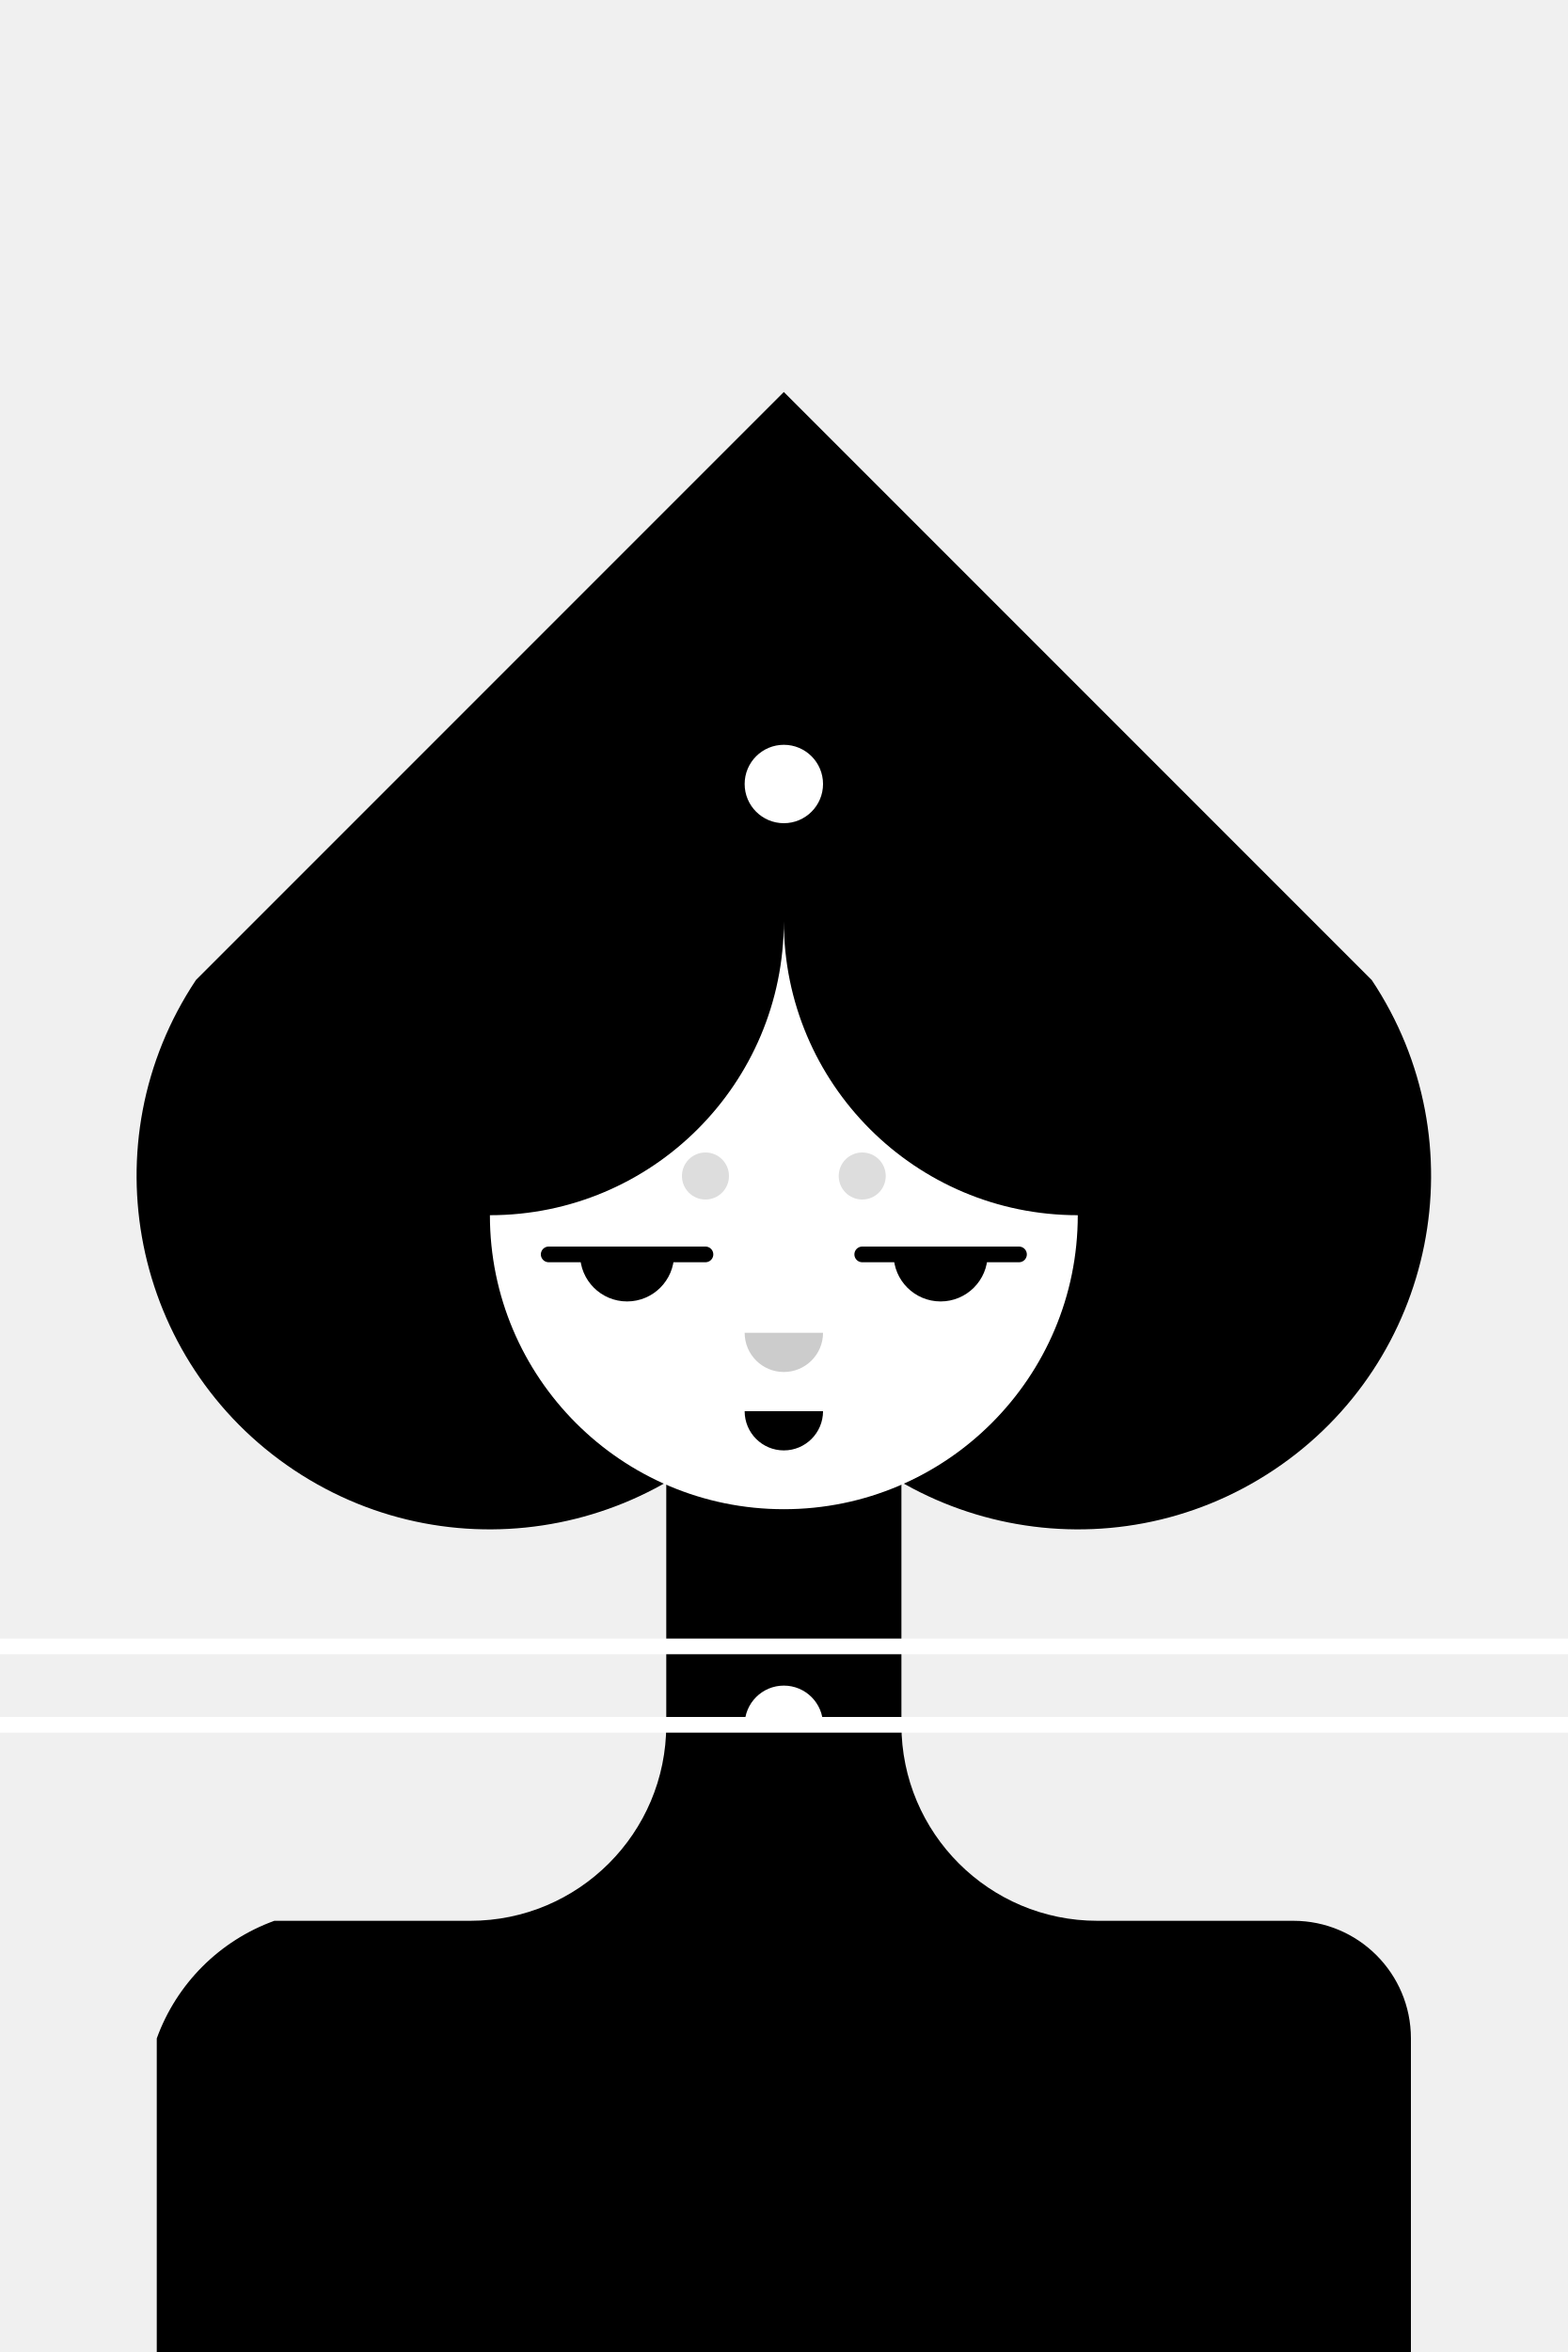
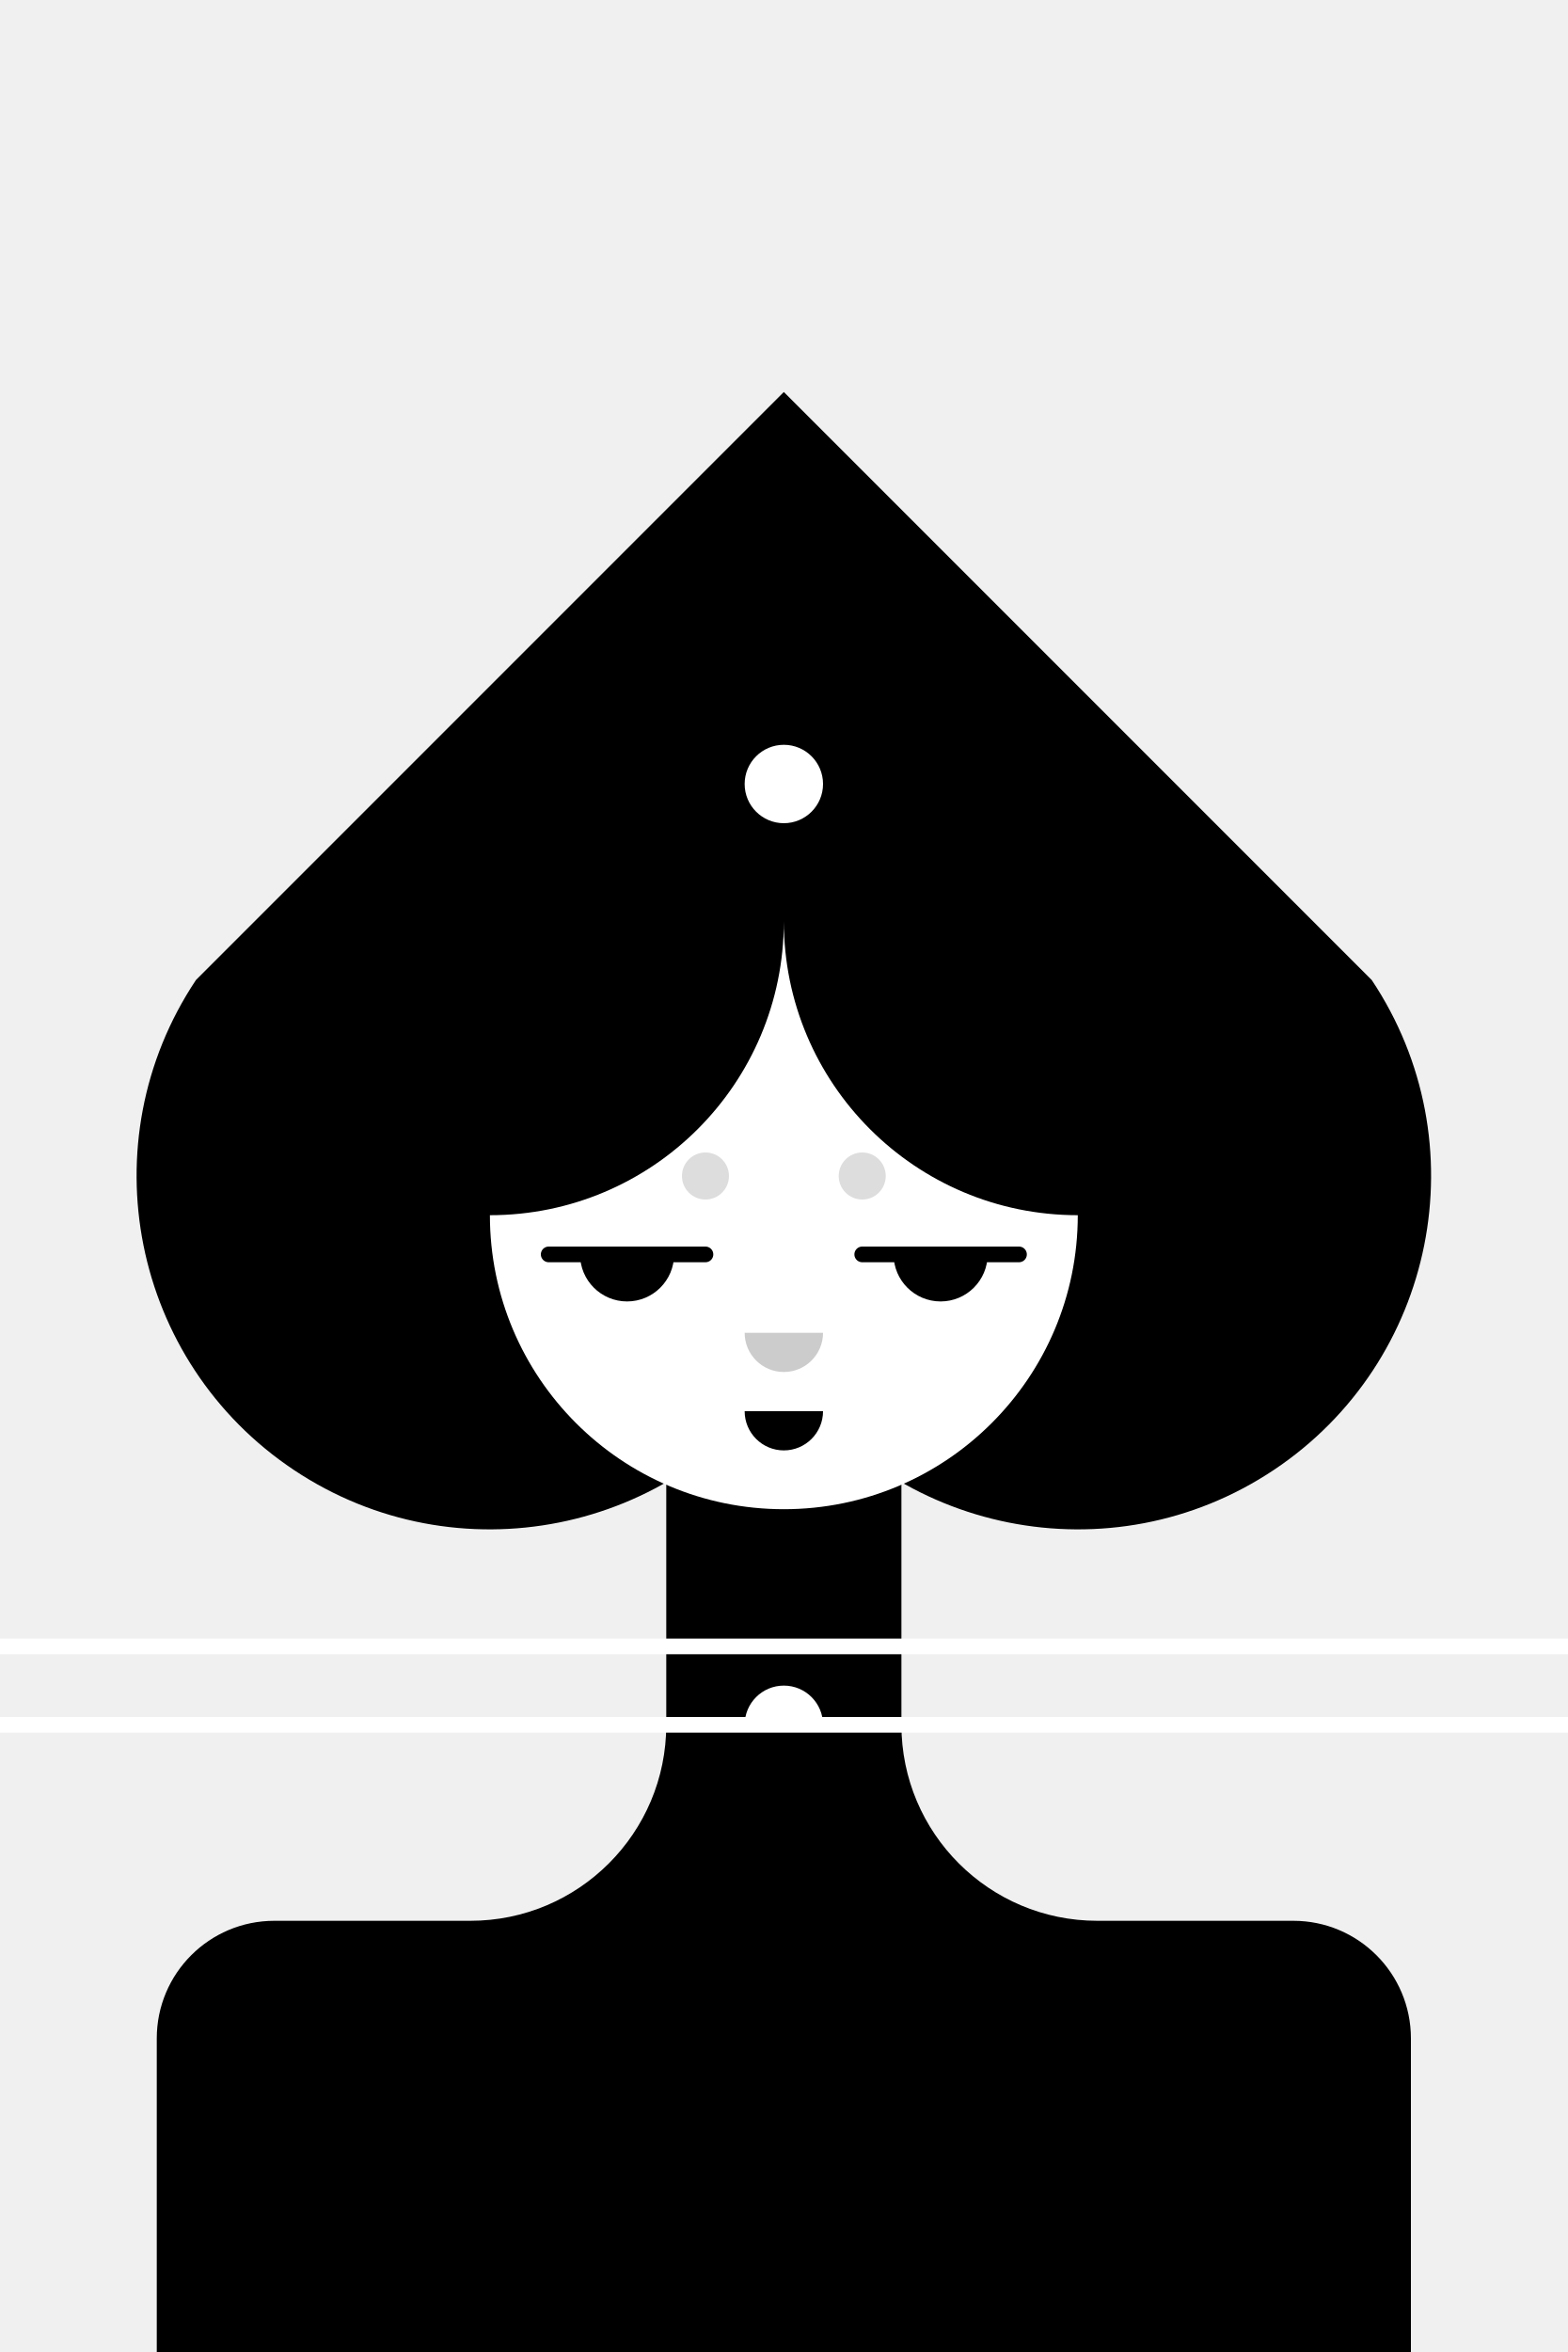
<svg xmlns="http://www.w3.org/2000/svg" version="1.1" baseProfile="full" width="200" height="300">
  <path d="M100,50 l-75,75 a15,15 0 1,0 75,50 a15,15 0 1,0 75,-50" fill="black" />
-   <path d="M20,310 l0,-50 a25,25 0 0,1 15,-15 l25,0 a25,25 0 0,0 25,-25 l0,-50 l30,0 l0,50 a25,25 0 0,0 25,25 l25,0 a15,15 0 0,1 15,15 l0,50" fill="black" />
+   <path d="M20,310 l0,-50 a15,15 0 0,1 15,-15 l25,0 a25,25 0 0,0 25,-25 l0,-50 l30,0 l0,50 a25,25 0 0,0 25,25 l25,0 a15,15 0 0,1 15,15 l0,50" fill="black" />
  <line x1="0" y1="210" x2="300" y2="210" stroke-width="2px" stroke="white" stroke-linecap="round" />
  <line x1="0" y1="220" x2="300" y2="220" stroke-width="2px" stroke="white" stroke-linecap="round" />
  <path d="M95,220 a5,5 0 0,1 10,0" stroke-width="0px" stroke="#ccc" stroke-linecap="round" fill="white" />
  <path d="M62.5,155 a15,15 0 1,0 75,0 a37.5,37.5 0 0,1 -37.5,-37.5 a37.5,37.5 0 0,1 -37.5,37.5" fill="white" />
  <line x1="70" y1="160" x2="90" y2="160" stroke-width="2px" stroke="black" stroke-linecap="round" />
  <line x1="110" y1="160" x2="130" y2="160" stroke-width="2px" stroke="black" stroke-linecap="round" />
  <path d="M75,160 a5,5 0 1,0 10,0" stroke-width="2px" stroke="black" stroke-linecap="butt" fill="black" />
  <path d="M115,160 a5,5 0 1,0 10,0" stroke-width="2px" stroke="black" stroke-linecap="butt" fill="black" />
  <circle cx="90" cy="150" r="3" fill="#ddd" />
  <circle cx="110" cy="150" r="3" fill="#ddd" />
  <path d="M95,170 a5,5 0 1,0 10,0" stroke-width="0px" stroke="#ccc" stroke-linecap="round" fill="#ccc" />
  <path d="M95,180 a5,5 0 1,0 10,0" stroke-width="0px" stroke="black" stroke-linecap="butt" fill="black" />
  <circle cx="100" cy="100" r="5" fill="white" />
</svg>
